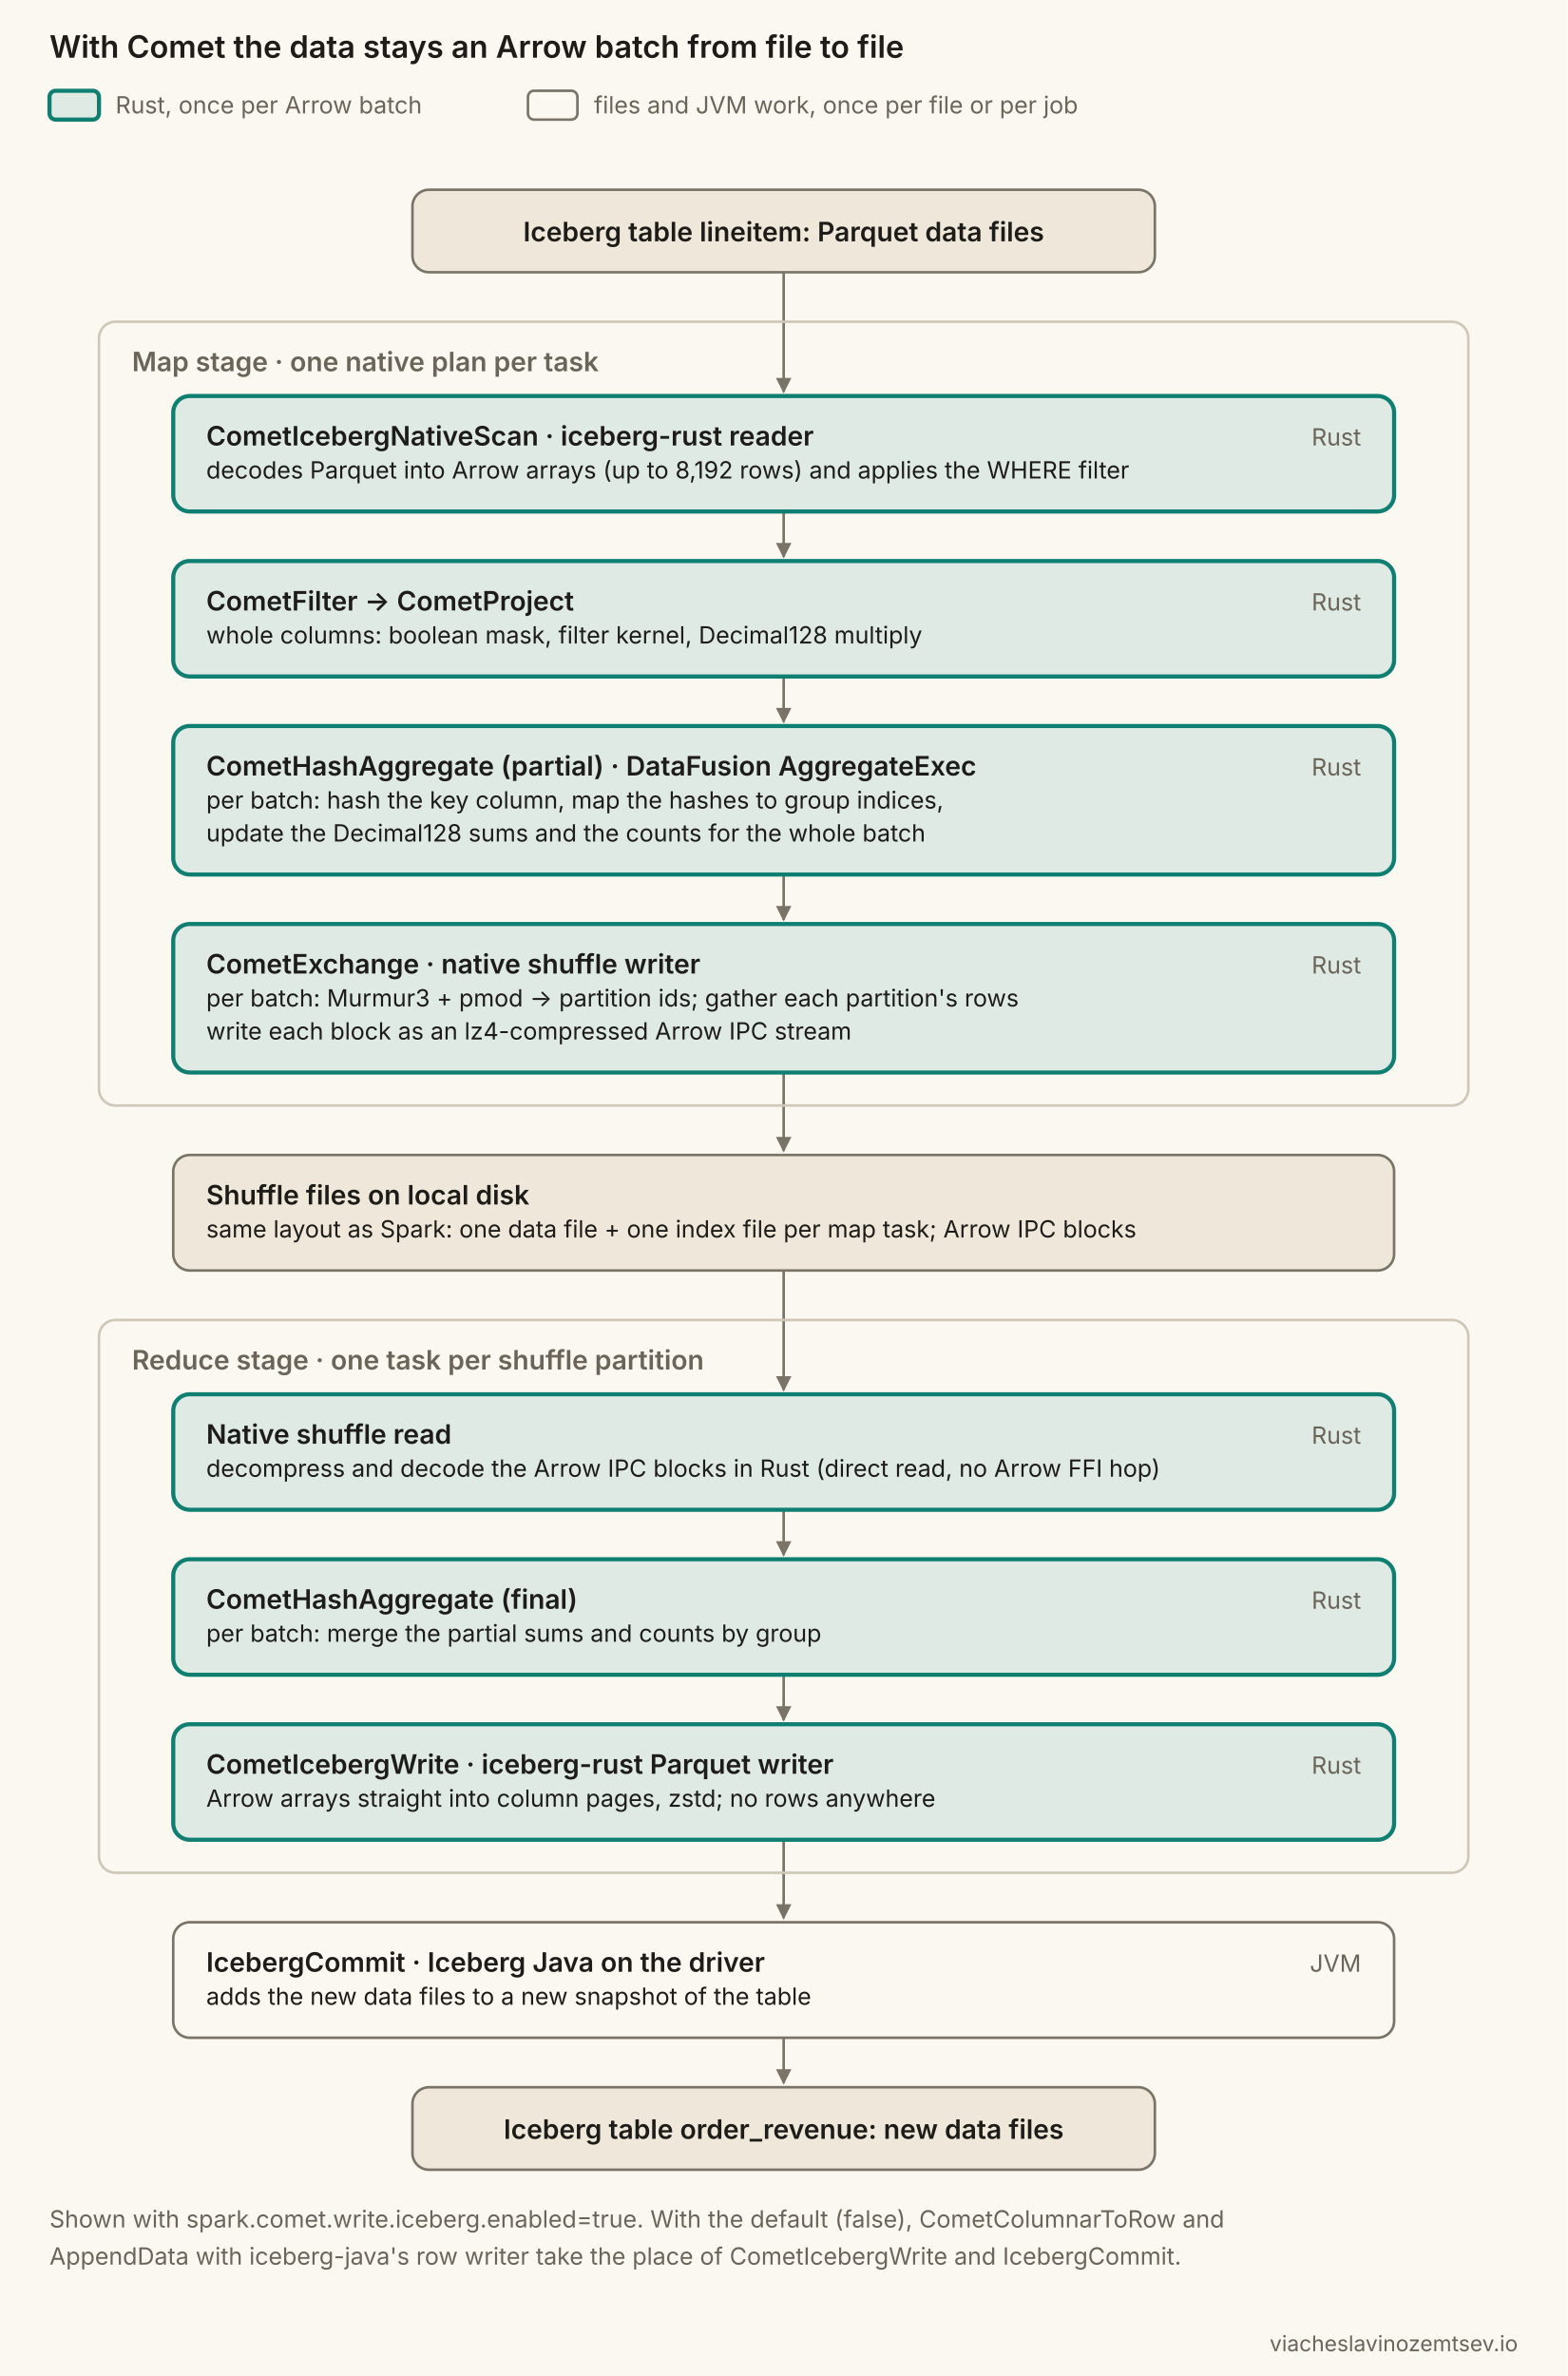
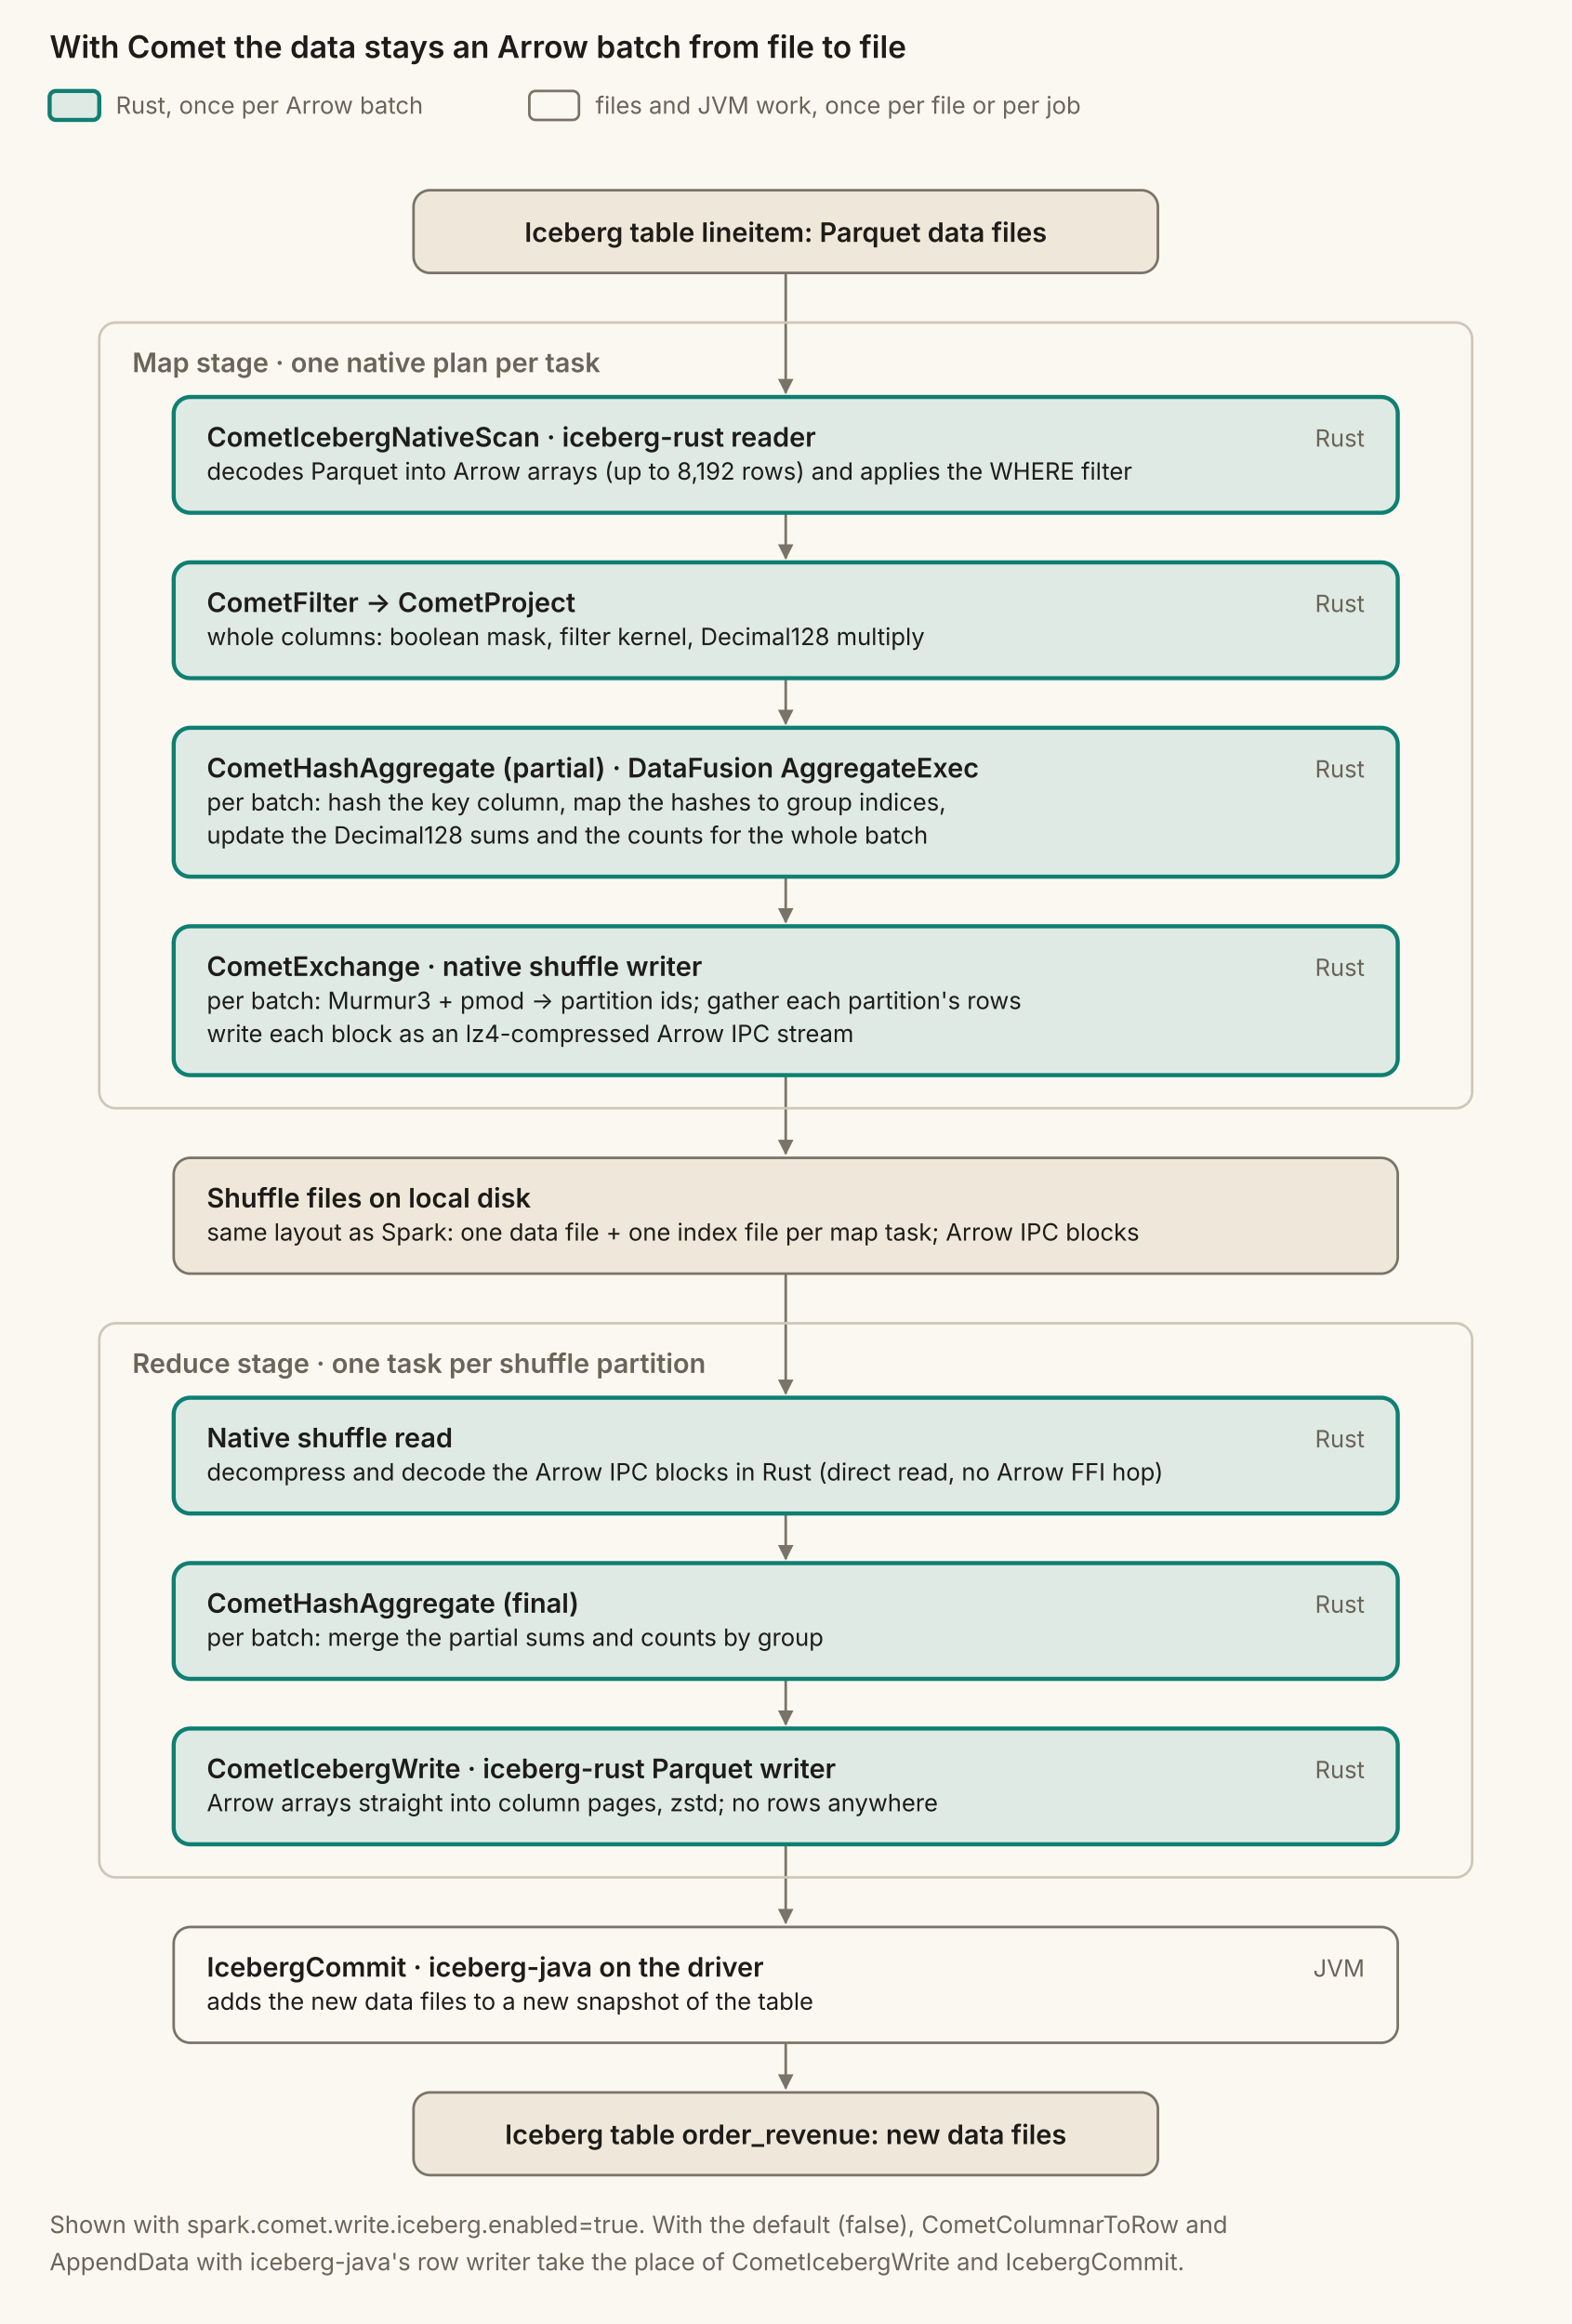
- <svg xmlns="http://www.w3.org/2000/svg" width="760" height="1152" viewBox="0 0 760 1152" role="img" aria-label="With Comet the data stays an Arrow batch from file to file" font-size="11.5" font-family="Inter, 'Helvetica Neue', Arial, sans-serif">
-   <rect id="paper" width="760" height="1152" fill="#FBF8F2" />
+ <svg xmlns="http://www.w3.org/2000/svg" width="760" height="1124" viewBox="0 0 760 1124" role="img" aria-label="With Comet the data stays an Arrow batch from file to file" font-size="11.5" font-family="Inter, 'Helvetica Neue', Arial, sans-serif">
+   <rect id="paper" width="760" height="1124" fill="#FBF8F2" />
  <defs>
    <marker id="cp-arrow" viewBox="0 0 10 10" refX="9" refY="5" markerWidth="6" markerHeight="6" orient="auto-start-reverse">
      <path d="M0 0L10 5L0 10z" fill="#7A7368" />
    </marker>
  </defs>
  <text x="24" y="28" font-size="15" font-weight="600" fill="#1E1C19">With Comet the data stays an Arrow batch from file to file</text>
  <g id="legend">
    <rect x="24" y="44" width="24" height="14" rx="3" fill="#0F7F72" fill-opacity="0.12" stroke="#0F7F72" stroke-width="2" />
    <text x="56" y="55" fill="#6B6459">Rust, once per Arrow batch</text>
    <rect x="256" y="44" width="24" height="14" rx="3" fill="none" stroke="#7A7368" stroke-width="1.25" />
    <text x="288" y="55" fill="#6B6459">files and JVM work, once per file or per job</text>
  </g>
  <g id="connectors" fill="none" stroke="#7A7368" stroke-width="1.25">
    <path d="M380 132V190" marker-end="url(#cp-arrow)" />
    <path d="M380 248V270" marker-end="url(#cp-arrow)" />
    <path d="M380 328V350" marker-end="url(#cp-arrow)" />
    <path d="M380 424V446" marker-end="url(#cp-arrow)" />
    <path d="M380 520V558" marker-end="url(#cp-arrow)" />
    <path d="M380 616V674" marker-end="url(#cp-arrow)" />
    <path d="M380 732V754" marker-end="url(#cp-arrow)" />
    <path d="M380 812V834" marker-end="url(#cp-arrow)" />
    <path d="M380 892V930" marker-end="url(#cp-arrow)" />
    <path d="M380 988V1010" marker-end="url(#cp-arrow)" />
  </g>
  <g id="source-table">
    <rect x="200" y="92" width="360" height="40" rx="8" fill="#EFE8DA" stroke="#7A7368" stroke-width="1.25" />
    <text x="380" y="117" text-anchor="middle" font-size="13" font-weight="600" fill="#1E1C19">Iceberg table lineitem: Parquet data files</text>
  </g>
  <g id="map-stage">
    <rect x="48" y="156" width="664" height="380" rx="8" fill="none" stroke="#CFC7B8" stroke-width="1.25" />
    <text x="64" y="180" font-size="13" font-weight="600" fill="#6B6459">Map stage · one native plan per task</text>
  </g>
  <g id="step-scan">
    <rect x="84" y="192" width="592" height="56" rx="8" fill="#0F7F72" fill-opacity="0.12" stroke="#0F7F72" stroke-width="2" />
    <text x="100" y="216" font-size="13" font-weight="600" fill="#1E1C19">CometIcebergNativeScan · iceberg-rust reader</text>
    <text x="660" y="216" text-anchor="end" fill="#6B6459">Rust</text>
    <text x="100" y="232" fill="#1E1C19">decodes Parquet into Arrow arrays (up to 8,192 rows) and applies the WHERE filter</text>
  </g>
  <g id="step-filter">
    <rect x="84" y="272" width="592" height="56" rx="8" fill="#0F7F72" fill-opacity="0.12" stroke="#0F7F72" stroke-width="2" />
    <text x="100" y="296" font-size="13" font-weight="600" fill="#1E1C19">CometFilter → CometProject</text>
    <text x="660" y="296" text-anchor="end" fill="#6B6459">Rust</text>
    <text x="100" y="312" fill="#1E1C19">whole columns: boolean mask, filter kernel, Decimal128 multiply</text>
  </g>
  <g id="step-partial-agg">
    <rect x="84" y="352" width="592" height="72" rx="8" fill="#0F7F72" fill-opacity="0.12" stroke="#0F7F72" stroke-width="2" />
    <text x="100" y="376" font-size="13" font-weight="600" fill="#1E1C19">CometHashAggregate (partial) · DataFusion AggregateExec</text>
    <text x="660" y="376" text-anchor="end" fill="#6B6459">Rust</text>
    <text x="100" y="392" fill="#1E1C19">per batch: hash the key column, map the hashes to group indices,</text>
    <text x="100" y="408" fill="#1E1C19">update the Decimal128 sums and the counts for the whole batch</text>
  </g>
  <g id="step-shuffle-write">
    <rect x="84" y="448" width="592" height="72" rx="8" fill="#0F7F72" fill-opacity="0.12" stroke="#0F7F72" stroke-width="2" />
    <text x="100" y="472" font-size="13" font-weight="600" fill="#1E1C19">CometExchange · native shuffle writer</text>
    <text x="660" y="472" text-anchor="end" fill="#6B6459">Rust</text>
    <text x="100" y="488" fill="#1E1C19">per batch: Murmur3 + pmod → partition ids; gather each partition's rows</text>
    <text x="100" y="504" fill="#1E1C19">write each block as an lz4-compressed Arrow IPC stream</text>
  </g>
  <g id="shuffle-files">
    <rect x="84" y="560" width="592" height="56" rx="8" fill="#EFE8DA" stroke="#7A7368" stroke-width="1.25" />
    <text x="100" y="584" font-size="13" font-weight="600" fill="#1E1C19">Shuffle files on local disk</text>
    <text x="100" y="600" fill="#1E1C19">same layout as Spark: one data file + one index file per map task; Arrow IPC blocks</text>
  </g>
  <g id="reduce-stage">
    <rect x="48" y="640" width="664" height="268" rx="8" fill="none" stroke="#CFC7B8" stroke-width="1.25" />
    <text x="64" y="664" font-size="13" font-weight="600" fill="#6B6459">Reduce stage · one task per shuffle partition</text>
  </g>
  <g id="step-shuffle-read">
    <rect x="84" y="676" width="592" height="56" rx="8" fill="#0F7F72" fill-opacity="0.12" stroke="#0F7F72" stroke-width="2" />
    <text x="100" y="700" font-size="13" font-weight="600" fill="#1E1C19">Native shuffle read</text>
    <text x="660" y="700" text-anchor="end" fill="#6B6459">Rust</text>
    <text x="100" y="716" fill="#1E1C19">decompress and decode the Arrow IPC blocks in Rust (direct read, no Arrow FFI hop)</text>
  </g>
  <g id="step-final-agg">
    <rect x="84" y="756" width="592" height="56" rx="8" fill="#0F7F72" fill-opacity="0.12" stroke="#0F7F72" stroke-width="2" />
    <text x="100" y="780" font-size="13" font-weight="600" fill="#1E1C19">CometHashAggregate (final)</text>
    <text x="660" y="780" text-anchor="end" fill="#6B6459">Rust</text>
    <text x="100" y="796" fill="#1E1C19">per batch: merge the partial sums and counts by group</text>
  </g>
  <g id="step-writer">
    <rect x="84" y="836" width="592" height="56" rx="8" fill="#0F7F72" fill-opacity="0.12" stroke="#0F7F72" stroke-width="2" />
    <text x="100" y="860" font-size="13" font-weight="600" fill="#1E1C19">CometIcebergWrite · iceberg-rust Parquet writer</text>
    <text x="660" y="860" text-anchor="end" fill="#6B6459">Rust</text>
    <text x="100" y="876" fill="#1E1C19">Arrow arrays straight into column pages, zstd; no rows anywhere</text>
  </g>
  <g id="driver-commit">
    <rect x="84" y="932" width="592" height="56" rx="8" fill="none" fill-opacity="1" stroke="#7A7368" stroke-width="1.25" />
-     <text x="100" y="956" font-size="13" font-weight="600" fill="#1E1C19">IcebergCommit · Iceberg Java on the driver</text>
+     <text x="100" y="956" font-size="13" font-weight="600" fill="#1E1C19">IcebergCommit · iceberg-java on the driver</text>
    <text x="660" y="956" text-anchor="end" fill="#6B6459">JVM</text>
    <text x="100" y="972" fill="#1E1C19">adds the new data files to a new snapshot of the table</text>
  </g>
  <g id="target-table">
    <rect x="200" y="1012" width="360" height="40" rx="8" fill="#EFE8DA" stroke="#7A7368" stroke-width="1.25" />
    <text x="380" y="1037" text-anchor="middle" font-size="13" font-weight="600" fill="#1E1C19">Iceberg table order_revenue: new data files</text>
  </g>
  <g id="defaults-note">
    <text x="24" y="1080" fill="#6B6459">Shown with spark.comet.write.iceberg.enabled=true. With the default (false), CometColumnarToRow and</text>
    <text x="24" y="1098" fill="#6B6459">AppendData with iceberg-java's row writer take the place of CometIcebergWrite and IcebergCommit.</text>
  </g>
-   <text id="credit" x="736" y="1140" text-anchor="end" font-size="10.5" fill="#6B6459">viacheslavinozemtsev.io</text>
</svg>
